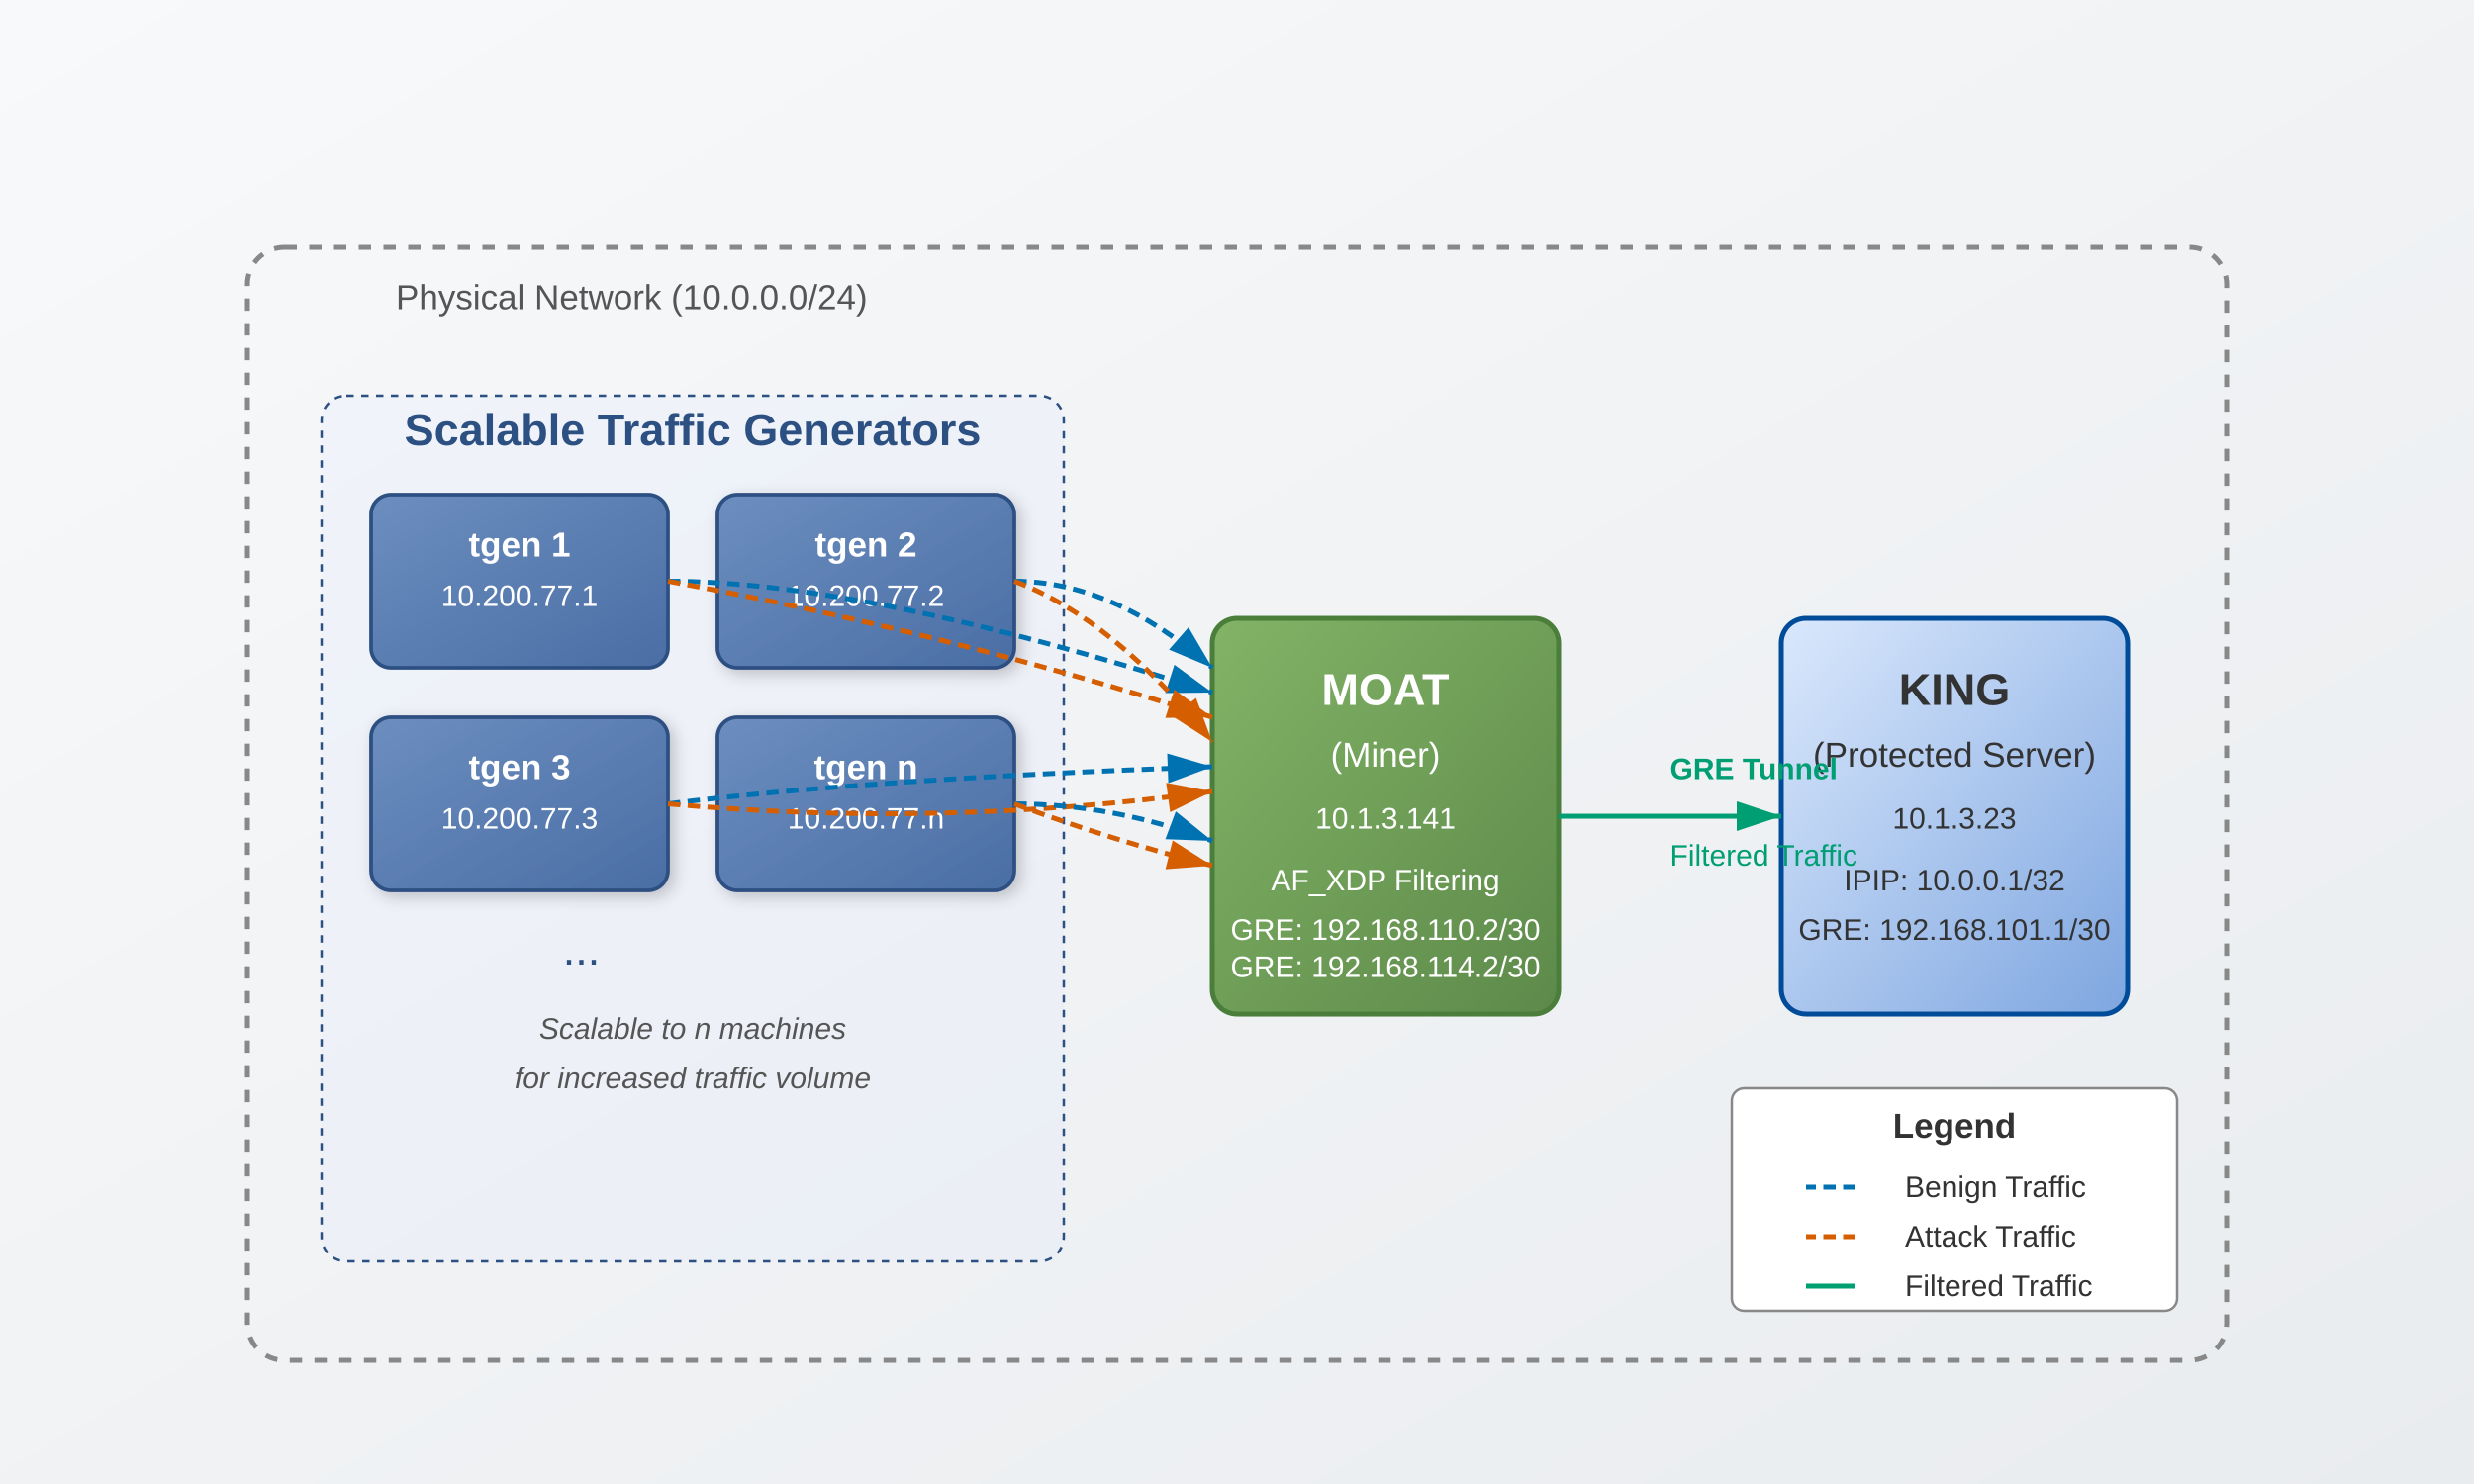
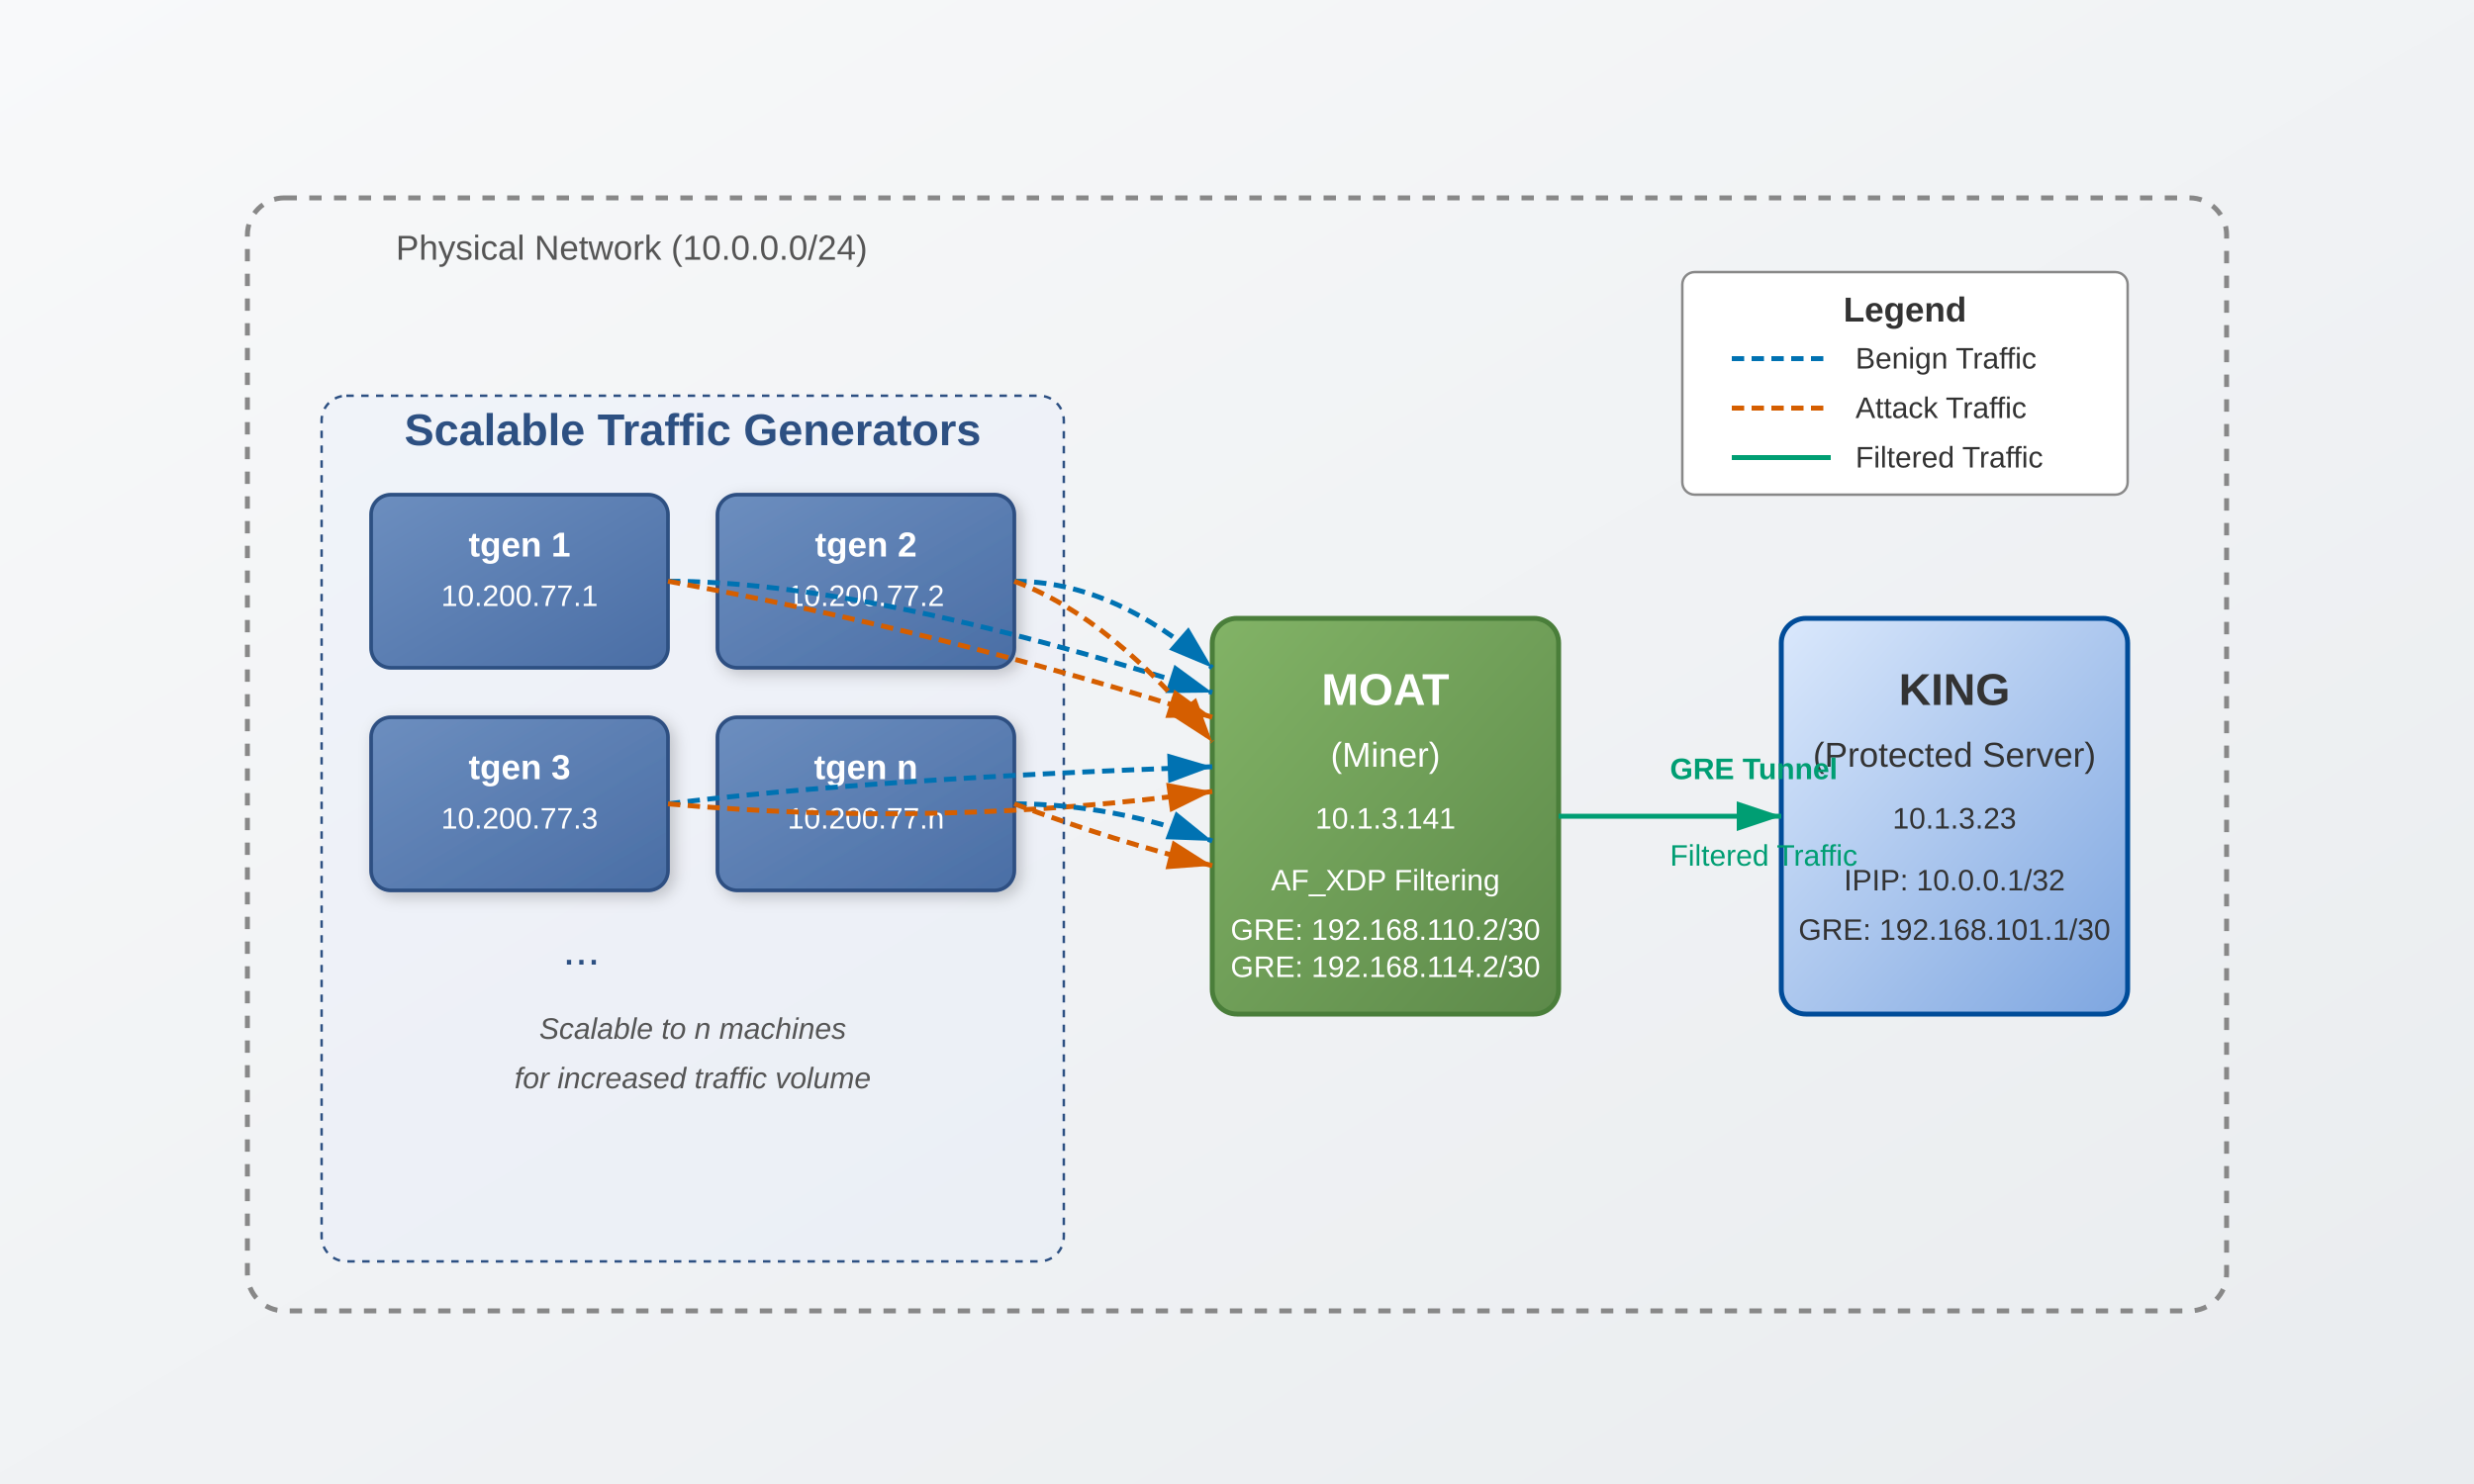
<svg xmlns="http://www.w3.org/2000/svg" viewBox="0 0 1000 600">
  <defs>
    <linearGradient id="bg-gradient" x1="0%" y1="0%" x2="100%" y2="100%">
      <stop offset="0%" style="stop-color:#f8f9fa;stop-opacity:1" />
      <stop offset="100%" style="stop-color:#e9ecef;stop-opacity:1" />
    </linearGradient>
    <marker id="arrowBlue" markerWidth="10" markerHeight="10" refX="9" refY="3" orient="auto" markerUnits="strokeWidth">
      <path d="M0,0 L0,6 L9,3 z" fill="#0072B2" />
    </marker>
    <marker id="arrowRed" markerWidth="10" markerHeight="10" refX="9" refY="3" orient="auto" markerUnits="strokeWidth">
      <path d="M0,0 L0,6 L9,3 z" fill="#D55E00" />
    </marker>
    <marker id="arrowGreen" markerWidth="10" markerHeight="10" refX="9" refY="3" orient="auto" markerUnits="strokeWidth">
      <path d="M0,0 L0,6 L9,3 z" fill="#009E73" />
    </marker>
    <filter id="shadow" x="-20%" y="-20%" width="140%" height="140%">
      <feGaussianBlur in="SourceAlpha" stdDeviation="3" />
      <feOffset dx="2" dy="2" result="offsetblur" />
      <feComponentTransfer>
        <feFuncA type="linear" slope="0.2" />
      </feComponentTransfer>
      <feMerge>
        <feMergeNode />
        <feMergeNode in="SourceGraphic" />
      </feMerge>
    </filter>
    <linearGradient id="tgenGradient" x1="0%" y1="0%" x2="100%" y2="100%">
      <stop offset="0%" style="stop-color:#6C8EBF;stop-opacity:1" />
      <stop offset="100%" style="stop-color:#4A6EA5;stop-opacity:1" />
    </linearGradient>
    <linearGradient id="moatGradient" x1="0%" y1="0%" x2="100%" y2="100%">
      <stop offset="0%" style="stop-color:#82B366;stop-opacity:1" />
      <stop offset="100%" style="stop-color:#5D8A4A;stop-opacity:1" />
    </linearGradient>
    <linearGradient id="kingGradient" x1="0%" y1="0%" x2="100%" y2="100%">
      <stop offset="0%" style="stop-color:#DAE8FC;stop-opacity:1" />
      <stop offset="100%" style="stop-color:#7EA6E0;stop-opacity:1" />
    </linearGradient>
  </defs>
  <rect width="1000" height="600" fill="url(#bg-gradient)" />
-   <rect x="100" y="100" width="800" height="450" fill="none" stroke="#888" stroke-width="2" stroke-dasharray="5,5" rx="15" ry="15" />
-   <text x="160" y="125" font-family="Arial, Helvetica, sans-serif" font-size="14" fill="#555">Physical Network (10.0.0.0/24)</text>
+   <rect x="100" y="80" width="800" height="450" fill="none" stroke="#888" stroke-width="2" stroke-dasharray="5,5" rx="15" ry="15" />
+   <text x="160" y="105" font-family="Arial, Helvetica, sans-serif" font-size="14" fill="#555">Physical Network (10.0.0.0/24)</text>
  <rect x="130" y="160" width="300" height="350" rx="10" ry="10" fill="rgba(224, 231, 255, 0.2)" stroke="#2D5082" stroke-width="1" stroke-dasharray="3,3" />
  <text x="280" y="180" font-family="Arial, Helvetica, sans-serif" font-size="18" text-anchor="middle" font-weight="bold" fill="#2D5082">Scalable Traffic Generators</text>
  <rect x="150" y="200" width="120" height="70" rx="8" ry="8" fill="url(#tgenGradient)" stroke="#2D5082" stroke-width="1.5" filter="url(#glow)" />
  <text x="210" y="225" font-family="Arial, Helvetica, sans-serif" font-size="14" font-weight="bold" text-anchor="middle" fill="white">tgen 1</text>
  <text x="210" y="245" font-family="Arial, Helvetica, sans-serif" font-size="12" text-anchor="middle" fill="white">10.200.77.1</text>
  <rect x="290" y="200" width="120" height="70" rx="8" ry="8" fill="url(#tgenGradient)" stroke="#2D5082" stroke-width="1.5" filter="url(#shadow)" />
  <text x="350" y="225" font-family="Arial, Helvetica, sans-serif" font-size="14" font-weight="bold" text-anchor="middle" fill="white">tgen 2</text>
  <text x="350" y="245" font-family="Arial, Helvetica, sans-serif" font-size="12" text-anchor="middle" fill="white">10.200.77.2</text>
  <rect x="150" y="290" width="120" height="70" rx="8" ry="8" fill="url(#tgenGradient)" stroke="#2D5082" stroke-width="1.5" filter="url(#shadow)" />
  <text x="210" y="315" font-family="Arial, Helvetica, sans-serif" font-size="14" font-weight="bold" text-anchor="middle" fill="white">tgen 3</text>
  <text x="210" y="335" font-family="Arial, Helvetica, sans-serif" font-size="12" text-anchor="middle" fill="white">10.200.77.3</text>
  <rect x="290" y="290" width="120" height="70" rx="8" ry="8" fill="url(#tgenGradient)" stroke="#2D5082" stroke-width="1.5" filter="url(#shadow)" />
  <text x="350" y="315" font-family="Arial, Helvetica, sans-serif" font-size="14" font-weight="bold" text-anchor="middle" fill="white">tgen n</text>
  <text x="350" y="335" font-family="Arial, Helvetica, sans-serif" font-size="12" text-anchor="middle" fill="white">10.200.77.n</text>
  <text x="235" y="390" font-family="Arial, Helvetica, sans-serif" font-size="18" text-anchor="middle" fill="#2D5082">...</text>
  <text x="280" y="420" font-family="Arial, Helvetica, sans-serif" font-size="12" font-style="italic" text-anchor="middle" fill="#555">Scalable to n machines</text>
  <text x="280" y="440" font-family="Arial, Helvetica, sans-serif" font-size="12" font-style="italic" text-anchor="middle" fill="#555">for increased traffic volume</text>
  <rect x="490" y="250" width="140" height="160" rx="10" ry="10" fill="url(#moatGradient)" stroke="#4A7E3A" stroke-width="2" filter="url(#glow)" />
  <text x="560" y="285" font-family="Arial, Helvetica, sans-serif" font-size="18" font-weight="bold" text-anchor="middle" fill="white">MOAT</text>
  <text x="560" y="310" font-family="Arial, Helvetica, sans-serif" font-size="14" text-anchor="middle" fill="white">(Miner)</text>
  <text x="560" y="335" font-family="Arial, Helvetica, sans-serif" font-size="12" text-anchor="middle" fill="white">10.1.3.141</text>
  <text x="560" y="360" font-family="Arial, Helvetica, sans-serif" font-size="12" text-anchor="middle" fill="white">AF_XDP Filtering</text>
  <text x="560" y="380" font-family="Arial, Helvetica, sans-serif" font-size="12" text-anchor="middle" fill="white">GRE: 192.168.110.2/30</text>
  <text x="560" y="395" font-family="Arial, Helvetica, sans-serif" font-size="12" text-anchor="middle" fill="white">GRE: 192.168.114.2/30</text>
  <rect x="720" y="250" width="140" height="160" rx="10" ry="10" fill="url(#kingGradient)" stroke="#004C99" stroke-width="2" filter="url(#glow)" />
  <text x="790" y="285" font-family="Arial, Helvetica, sans-serif" font-size="18" font-weight="bold" text-anchor="middle" fill="#333">KING</text>
  <text x="790" y="310" font-family="Arial, Helvetica, sans-serif" font-size="14" text-anchor="middle" fill="#333">(Protected Server)</text>
  <text x="790" y="335" font-family="Arial, Helvetica, sans-serif" font-size="12" text-anchor="middle" fill="#333">10.1.3.23</text>
  <text x="790" y="360" font-family="Arial, Helvetica, sans-serif" font-size="12" text-anchor="middle" fill="#333">IPIP: 10.0.0.1/32</text>
  <text x="790" y="380" font-family="Arial, Helvetica, sans-serif" font-size="12" text-anchor="middle" fill="#333">GRE: 192.168.101.1/30</text>
  <path d="M270 235 Q 350 235, 490 280" fill="none" stroke="#0072B2" stroke-width="2" stroke-dasharray="5,3" marker-end="url(#arrowBlue)" />
  <path d="M270 235 Q 380 255, 490 290" fill="none" stroke="#D55E00" stroke-width="2" stroke-dasharray="5,3" marker-end="url(#arrowRed)" />
  <path d="M410 235 Q 450 235, 490 270" fill="none" stroke="#0072B2" stroke-width="2" stroke-dasharray="5,3" marker-end="url(#arrowBlue)" />
  <path d="M410 235 Q 450 250, 490 300" fill="none" stroke="#D55E00" stroke-width="2" stroke-dasharray="5,3" marker-end="url(#arrowRed)" />
  <path d="M270 325 Q 350 315, 490 310" fill="none" stroke="#0072B2" stroke-width="2" stroke-dasharray="5,3" marker-end="url(#arrowBlue)" />
  <path d="M270 325 Q 380 335, 490 320" fill="none" stroke="#D55E00" stroke-width="2" stroke-dasharray="5,3" marker-end="url(#arrowRed)" />
  <path d="M410 325 Q 450 325, 490 340" fill="none" stroke="#0072B2" stroke-width="2" stroke-dasharray="5,3" marker-end="url(#arrowBlue)" />
  <path d="M410 325 Q 450 340, 490 350" fill="none" stroke="#D55E00" stroke-width="2" stroke-dasharray="5,3" marker-end="url(#arrowRed)" />
  <path d="M630 330 Q 675 330, 720 330" fill="none" stroke="#009E73" stroke-width="2" marker-end="url(#arrowGreen)" />
  <text x="675" y="315" font-family="Arial, Helvetica, sans-serif" font-size="12" font-weight="bold" fill="#009E73">GRE Tunnel</text>
  <text x="675" y="350" font-family="Arial, Helvetica, sans-serif" font-size="12" fill="#009E73">Filtered Traffic</text>
-   <rect x="700" y="440" width="180" height="90" rx="5" ry="5" fill="white" stroke="#888" stroke-width="1" />
-   <text x="790" y="460" font-family="Arial, Helvetica, sans-serif" font-size="14" font-weight="bold" text-anchor="middle" fill="#333">Legend</text>
-   <line x1="750" y1="480" x2="730" y2="480" stroke="#0072B2" stroke-width="2" stroke-dasharray="5,3" />
-   <text x="770" y="484" font-family="Arial, Helvetica, sans-serif" font-size="12" text-anchor="start" fill="#333">Benign Traffic</text>
-   <line x1="750" y1="500" x2="730" y2="500" stroke="#D55E00" stroke-width="2" stroke-dasharray="5,3" />
-   <text x="770" y="504" font-family="Arial, Helvetica, sans-serif" font-size="12" text-anchor="start" fill="#333">Attack Traffic</text>
-   <line x1="750" y1="520" x2="730" y2="520" stroke="#009E73" stroke-width="2" />
-   <text x="770" y="524" font-family="Arial, Helvetica, sans-serif" font-size="12" text-anchor="start" fill="#333">Filtered Traffic</text>
+   <rect x="680" y="110" width="180" height="90" rx="5" ry="5" fill="white" stroke="#888" stroke-width="1" />
+   <text x="770" y="130" font-family="Arial, Helvetica, sans-serif" font-size="14" font-weight="bold" text-anchor="middle" fill="#333">Legend</text>
+   <line x1="700" y1="145" x2="740" y2="145" stroke="#0072B2" stroke-width="2" stroke-dasharray="5,3" />
+   <text x="750" y="149" font-family="Arial, Helvetica, sans-serif" font-size="12" text-anchor="start" fill="#333">Benign Traffic</text>
+   <line x1="700" y1="165" x2="740" y2="165" stroke="#D55E00" stroke-width="2" stroke-dasharray="5,3" />
+   <text x="750" y="169" font-family="Arial, Helvetica, sans-serif" font-size="12" text-anchor="start" fill="#333">Attack Traffic</text>
+   <line x1="700" y1="185" x2="740" y2="185" stroke="#009E73" stroke-width="2" />
+   <text x="750" y="189" font-family="Arial, Helvetica, sans-serif" font-size="12" text-anchor="start" fill="#333">Filtered Traffic</text>
</svg>
